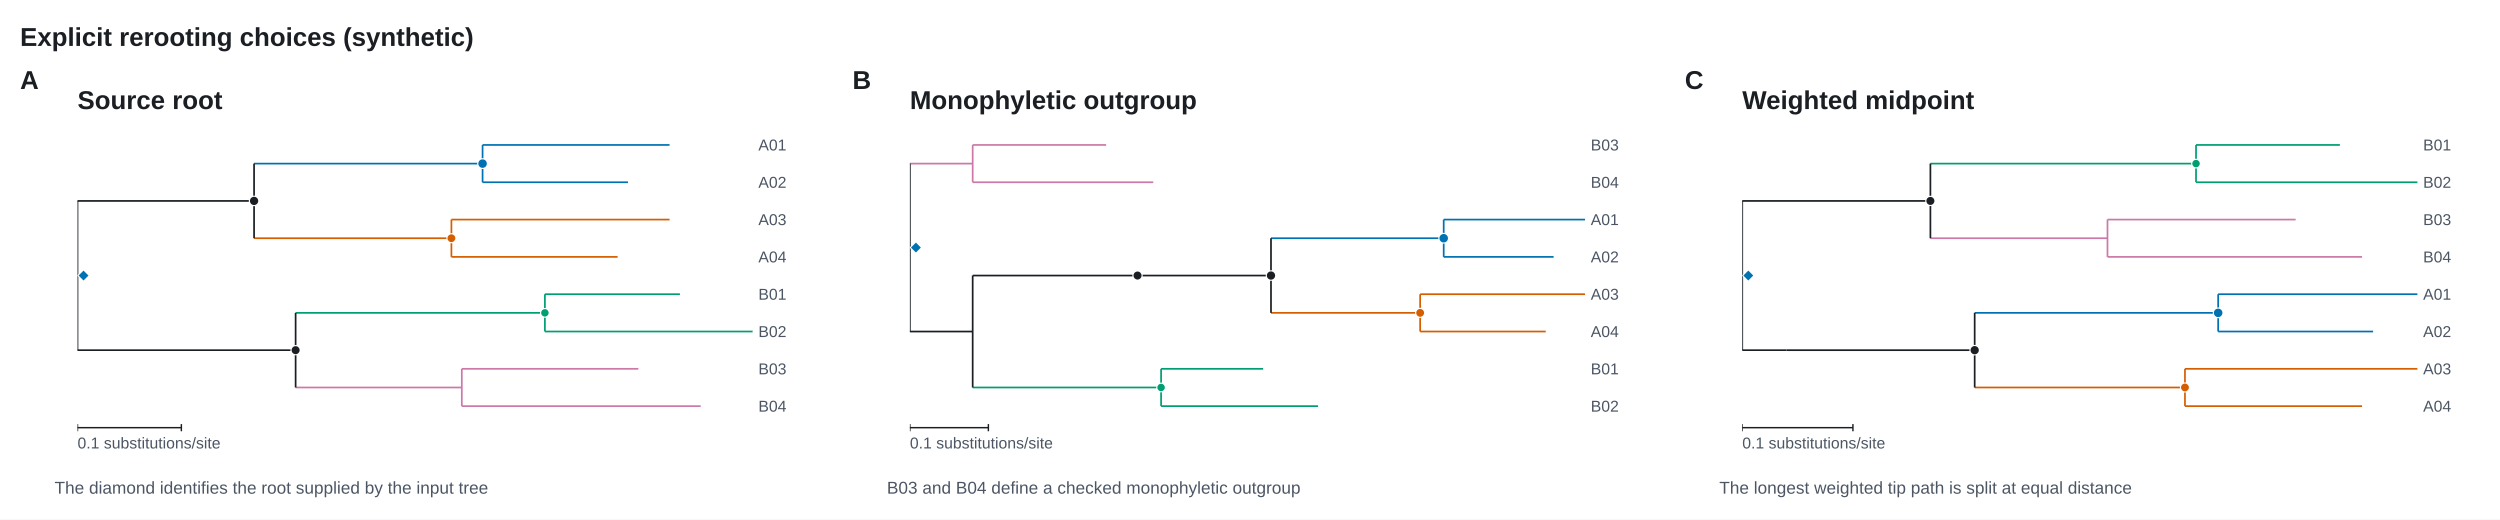
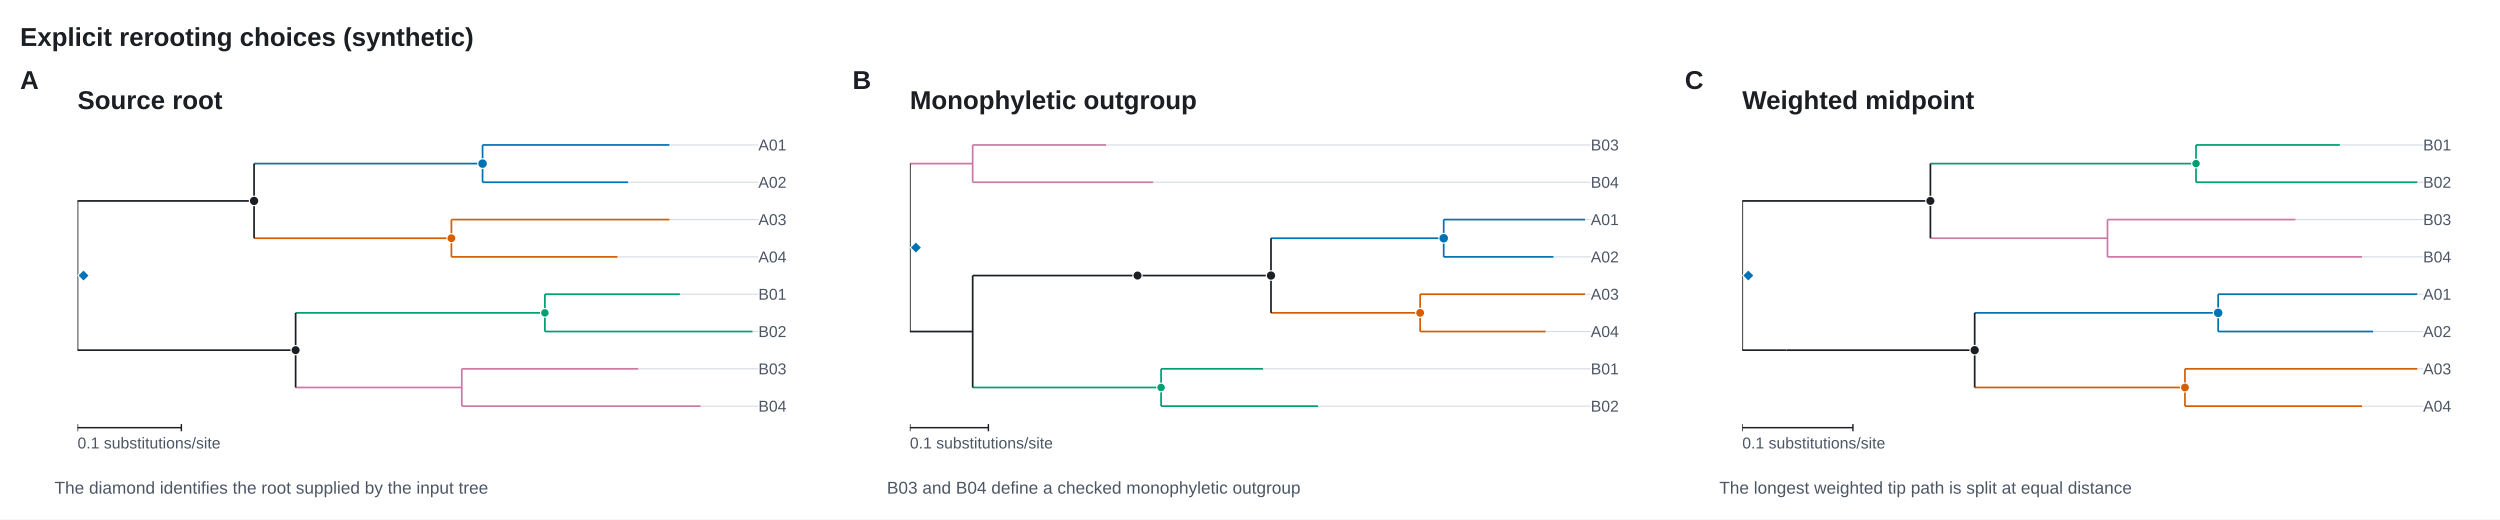
<svg xmlns="http://www.w3.org/2000/svg" width="1742" height="362" viewBox="0 0 1742 362" font-family="Liberation Sans, Arial, Helvetica, sans-serif" role="img" aria-labelledby="karyon-title karyon-desc">
  <rect x="0" y="0" width="1742" height="362" fill="#ffffff" />
  <g transform="translate(38 44) scale(1)">
    <svg width="530" height="288" viewBox="0 0 530 288" font-family="Liberation Sans, Arial, Helvetica, sans-serif">
      <defs>
        <clipPath id="p0-karyon-clip-0">
          <rect x="16" y="44" width="496" height="230" />
        </clipPath>
      </defs>
      <rect x="0" y="0" width="530" height="288" fill="#ffffff" />
      <text x="16" y="32" fill="#1b1f23" font-size="18" text-anchor="start" font-weight="bold">Source root</text>
      <g clip-path="url(#p0-karyon-clip-0)">
        <line x1="16" y1="96" x2="139.036" y2="96" stroke="#1b1f23" stroke-width="1.2" />
        <g>
          <line x1="139.036" y1="70" x2="298.259" y2="70" stroke="#0072b2" stroke-width="1.2" />
        </g>
        <g>
          <line x1="298.259" y1="57" x2="428.532" y2="57" stroke="#0072b2" stroke-width="1.2" />
        </g>
        <g>
          <line x1="298.259" y1="83" x2="399.582" y2="83" stroke="#0072b2" stroke-width="1.2" />
        </g>
        <g>
          <line x1="139.036" y1="122" x2="276.546" y2="122" stroke="#d55e00" stroke-width="1.2" />
        </g>
        <g>
          <line x1="276.546" y1="109" x2="428.532" y2="109" stroke="#d55e00" stroke-width="1.2" />
        </g>
        <g>
          <line x1="276.546" y1="135" x2="392.345" y2="135" stroke="#d55e00" stroke-width="1.2" />
        </g>
        <line x1="16" y1="200" x2="167.985" y2="200" stroke="#1b1f23" stroke-width="1.2" />
        <g>
          <line x1="167.985" y1="174" x2="341.683" y2="174" stroke="#009e73" stroke-width="1.2" />
        </g>
        <g>
          <line x1="341.683" y1="161" x2="435.769" y2="161" stroke="#009e73" stroke-width="1.2" />
        </g>
        <g>
          <line x1="341.683" y1="187" x2="486.431" y2="187" stroke="#009e73" stroke-width="1.2" />
        </g>
        <g>
          <line x1="167.985" y1="226" x2="283.784" y2="226" stroke="#cc79a7" stroke-width="1.2" />
        </g>
        <g>
          <line x1="283.784" y1="213" x2="406.82" y2="213" stroke="#cc79a7" stroke-width="1.2" />
        </g>
        <g>
          <line x1="283.784" y1="239" x2="450.244" y2="239" stroke="#cc79a7" stroke-width="1.2" />
        </g>
        <line x1="16" y1="96" x2="16" y2="200" stroke="#1b1f23" stroke-width="1.2" />
        <g>
          <line x1="139.036" y1="70" x2="139.036" y2="122" stroke="#1b1f23" stroke-width="1.2" />
        </g>
        <g>
          <circle cx="139.036" cy="96" r="3.685" fill="#ffffff" />
          <circle cx="139.036" cy="96" r="2.885" fill="#1b1f23" />
        </g>
        <g>
          <line x1="298.259" y1="57" x2="298.259" y2="83" stroke="#0072b2" stroke-width="1.2" />
        </g>
        <g>
          <circle cx="298.259" cy="70" r="3.767" fill="#ffffff" />
          <circle cx="298.259" cy="70" r="2.967" fill="#0072b2" />
        </g>
        <g>
          <line x1="276.546" y1="109" x2="276.546" y2="135" stroke="#d55e00" stroke-width="1.2" />
        </g>
        <g>
          <circle cx="276.546" cy="122" r="3.536" fill="#ffffff" />
          <circle cx="276.546" cy="122" r="2.736" fill="#d55e00" />
        </g>
        <g>
          <line x1="167.985" y1="174" x2="167.985" y2="226" stroke="#1b1f23" stroke-width="1.2" />
        </g>
        <g>
          <circle cx="167.985" cy="200" r="3.602" fill="#ffffff" />
          <circle cx="167.985" cy="200" r="2.802" fill="#1b1f23" />
        </g>
        <g>
          <line x1="341.683" y1="161" x2="341.683" y2="187" stroke="#009e73" stroke-width="1.2" />
        </g>
        <g>
          <circle cx="341.683" cy="174" r="3.404" fill="#ffffff" />
          <circle cx="341.683" cy="174" r="2.604" fill="#009e73" />
        </g>
        <g>
          <line x1="283.784" y1="213" x2="283.784" y2="239" stroke="#cc79a7" stroke-width="1.2" />
        </g>
        <g>
          <polygon points="20.2,143.55 24.65,148 20.2,152.45 15.75,148" fill="#ffffff" />
          <polygon points="20.2,144.55 23.65,148 20.2,151.45 16.75,148" fill="#0072b2" />
        </g>
+         <line x1="428.532" y1="57" x2="490.431" y2="57" stroke="#d7dce2" stroke-width="0.8" />
        <text x="490.431" y="60.85" fill="#4b5563" font-size="11" text-anchor="start">A01</text>
+         <line x1="399.582" y1="83" x2="490.431" y2="83" stroke="#d7dce2" stroke-width="0.8" />
        <text x="490.431" y="86.85" fill="#4b5563" font-size="11" text-anchor="start">A02</text>
+         <line x1="428.532" y1="109" x2="490.431" y2="109" stroke="#d7dce2" stroke-width="0.8" />
        <text x="490.431" y="112.85" fill="#4b5563" font-size="11" text-anchor="start">A03</text>
+         <line x1="392.345" y1="135" x2="490.431" y2="135" stroke="#d7dce2" stroke-width="0.8" />
        <text x="490.431" y="138.85" fill="#4b5563" font-size="11" text-anchor="start">A04</text>
+         <line x1="435.769" y1="161" x2="490.431" y2="161" stroke="#d7dce2" stroke-width="0.8" />
        <text x="490.431" y="164.85" fill="#4b5563" font-size="11" text-anchor="start">B01</text>
+         <line x1="486.431" y1="187" x2="490.431" y2="187" stroke="#d7dce2" stroke-width="0.8" />
        <text x="490.431" y="190.85" fill="#4b5563" font-size="11" text-anchor="start">B02</text>
+         <line x1="406.82" y1="213" x2="490.431" y2="213" stroke="#d7dce2" stroke-width="0.8" />
        <text x="490.431" y="216.85" fill="#4b5563" font-size="11" text-anchor="start">B03</text>
+         <line x1="450.244" y1="239" x2="490.431" y2="239" stroke="#d7dce2" stroke-width="0.8" />
        <text x="490.431" y="242.85" fill="#4b5563" font-size="11" text-anchor="start">B04</text>
        <g>
          <line x1="16" y1="254" x2="88.374" y2="254" stroke="#1b1f23" stroke-width="1" />
          <line x1="16" y1="251.5" x2="16" y2="256.5" stroke="#1b1f23" stroke-width="1" />
          <line x1="88.374" y1="251.5" x2="88.374" y2="256.5" stroke="#1b1f23" stroke-width="1" />
          <text x="16" y="268.5" fill="#4b5563" font-size="11" text-anchor="start">0.1 substitutions/site</text>
        </g>
      </g>
    </svg>
  </g>
  <g transform="translate(618 44) scale(1)">
    <svg width="530" height="288" viewBox="0 0 530 288" font-family="Liberation Sans, Arial, Helvetica, sans-serif">
      <defs>
        <clipPath id="p1-karyon-clip-0">
          <rect x="16" y="44" width="496" height="230" />
        </clipPath>
      </defs>
      <rect x="0" y="0" width="530" height="288" fill="#ffffff" />
      <text x="16" y="32" fill="#1b1f23" font-size="18" text-anchor="start" font-weight="bold">Monophyletic outgroup</text>
      <g clip-path="url(#p1-karyon-clip-0)">
        <line x1="59.761" y1="148" x2="174.634" y2="148" stroke="#1b1f23" stroke-width="1.2" />
        <line x1="174.634" y1="148" x2="267.626" y2="148" stroke="#1b1f23" stroke-width="1.2" />
        <g>
          <line x1="267.626" y1="122" x2="387.969" y2="122" stroke="#0072b2" stroke-width="1.2" />
        </g>
        <g>
          <line x1="387.969" y1="109" x2="486.431" y2="109" stroke="#0072b2" stroke-width="1.2" />
        </g>
        <g>
          <line x1="387.969" y1="135" x2="464.55" y2="135" stroke="#0072b2" stroke-width="1.2" />
        </g>
        <g>
          <line x1="267.626" y1="174" x2="371.558" y2="174" stroke="#d55e00" stroke-width="1.2" />
        </g>
        <g>
          <line x1="371.558" y1="161" x2="486.431" y2="161" stroke="#d55e00" stroke-width="1.2" />
        </g>
        <g>
          <line x1="371.558" y1="187" x2="459.08" y2="187" stroke="#d55e00" stroke-width="1.2" />
        </g>
        <line x1="16" y1="187" x2="59.761" y2="187" stroke="#1b1f23" stroke-width="1.2" />
        <g>
          <line x1="59.761" y1="226" x2="191.044" y2="226" stroke="#009e73" stroke-width="1.2" />
        </g>
        <g>
          <line x1="191.044" y1="213" x2="262.156" y2="213" stroke="#009e73" stroke-width="1.2" />
        </g>
        <g>
          <line x1="191.044" y1="239" x2="300.447" y2="239" stroke="#009e73" stroke-width="1.2" />
        </g>
        <g>
          <line x1="16" y1="70" x2="59.761" y2="70" stroke="#cc79a7" stroke-width="1.2" />
        </g>
        <g>
          <line x1="59.761" y1="57" x2="152.753" y2="57" stroke="#cc79a7" stroke-width="1.2" />
        </g>
        <g>
          <line x1="59.761" y1="83" x2="185.574" y2="83" stroke="#cc79a7" stroke-width="1.2" />
        </g>
        <g>
          <line x1="174.634" y1="148" x2="174.634" y2="148" stroke="#1b1f23" stroke-width="1.2" />
        </g>
        <g>
          <circle cx="174.634" cy="148" r="3.602" fill="#ffffff" />
          <circle cx="174.634" cy="148" r="2.802" fill="#1b1f23" />
        </g>
        <g>
          <line x1="267.626" y1="122" x2="267.626" y2="174" stroke="#1b1f23" stroke-width="1.2" />
        </g>
        <g>
          <circle cx="267.626" cy="148" r="3.685" fill="#ffffff" />
          <circle cx="267.626" cy="148" r="2.885" fill="#1b1f23" />
        </g>
        <g>
          <line x1="387.969" y1="109" x2="387.969" y2="135" stroke="#0072b2" stroke-width="1.2" />
        </g>
        <g>
          <circle cx="387.969" cy="122" r="3.767" fill="#ffffff" />
          <circle cx="387.969" cy="122" r="2.967" fill="#0072b2" />
        </g>
        <g>
          <line x1="371.558" y1="161" x2="371.558" y2="187" stroke="#d55e00" stroke-width="1.2" />
        </g>
        <g>
          <circle cx="371.558" cy="174" r="3.536" fill="#ffffff" />
          <circle cx="371.558" cy="174" r="2.736" fill="#d55e00" />
        </g>
        <line x1="59.761" y1="148" x2="59.761" y2="226" stroke="#1b1f23" stroke-width="1.2" />
        <g>
          <line x1="191.044" y1="213" x2="191.044" y2="239" stroke="#009e73" stroke-width="1.2" />
        </g>
        <g>
          <circle cx="191.044" cy="226" r="3.404" fill="#ffffff" />
          <circle cx="191.044" cy="226" r="2.604" fill="#009e73" />
        </g>
        <g>
          <line x1="59.761" y1="57" x2="59.761" y2="83" stroke="#cc79a7" stroke-width="1.2" />
        </g>
        <line x1="16" y1="70" x2="16" y2="187" stroke="#1b1f23" stroke-width="1.2" />
        <g>
          <polygon points="20.2,124.05 24.65,128.5 20.2,132.95 15.75,128.5" fill="#ffffff" />
          <polygon points="20.2,125.05 23.65,128.5 20.2,131.95 16.75,128.5" fill="#0072b2" />
        </g>
+         <line x1="152.753" y1="57" x2="490.431" y2="57" stroke="#d7dce2" stroke-width="0.8" />
        <text x="490.431" y="60.85" fill="#4b5563" font-size="11" text-anchor="start">B03</text>
+         <line x1="185.574" y1="83" x2="490.431" y2="83" stroke="#d7dce2" stroke-width="0.8" />
        <text x="490.431" y="86.85" fill="#4b5563" font-size="11" text-anchor="start">B04</text>
+         <line x1="486.431" y1="109" x2="490.431" y2="109" stroke="#d7dce2" stroke-width="0.8" />
        <text x="490.431" y="112.85" fill="#4b5563" font-size="11" text-anchor="start">A01</text>
+         <line x1="464.55" y1="135" x2="490.431" y2="135" stroke="#d7dce2" stroke-width="0.8" />
        <text x="490.431" y="138.85" fill="#4b5563" font-size="11" text-anchor="start">A02</text>
+         <line x1="486.431" y1="161" x2="490.431" y2="161" stroke="#d7dce2" stroke-width="0.8" />
        <text x="490.431" y="164.85" fill="#4b5563" font-size="11" text-anchor="start">A03</text>
+         <line x1="459.08" y1="187" x2="490.431" y2="187" stroke="#d7dce2" stroke-width="0.8" />
        <text x="490.431" y="190.85" fill="#4b5563" font-size="11" text-anchor="start">A04</text>
+         <line x1="262.156" y1="213" x2="490.431" y2="213" stroke="#d7dce2" stroke-width="0.8" />
        <text x="490.431" y="216.85" fill="#4b5563" font-size="11" text-anchor="start">B01</text>
+         <line x1="300.447" y1="239" x2="490.431" y2="239" stroke="#d7dce2" stroke-width="0.8" />
        <text x="490.431" y="242.85" fill="#4b5563" font-size="11" text-anchor="start">B02</text>
        <g>
          <line x1="16" y1="254" x2="70.701" y2="254" stroke="#1b1f23" stroke-width="1" />
          <line x1="16" y1="251.5" x2="16" y2="256.5" stroke="#1b1f23" stroke-width="1" />
          <line x1="70.701" y1="251.5" x2="70.701" y2="256.5" stroke="#1b1f23" stroke-width="1" />
          <text x="16" y="268.5" fill="#4b5563" font-size="11" text-anchor="start">0.1 substitutions/site</text>
        </g>
      </g>
    </svg>
  </g>
  <g transform="translate(1198 44) scale(1)">
    <svg width="530" height="288" viewBox="0 0 530 288" font-family="Liberation Sans, Arial, Helvetica, sans-serif">
      <defs>
        <clipPath id="p2-karyon-clip-0">
          <rect x="16" y="44" width="496" height="230" />
        </clipPath>
      </defs>
      <rect x="0" y="0" width="530" height="288" fill="#ffffff" />
      <text x="16" y="32" fill="#1b1f23" font-size="18" text-anchor="start" font-weight="bold">Weighted midpoint</text>
      <g clip-path="url(#p2-karyon-clip-0)">
        <line x1="16" y1="200" x2="46.848" y2="200" stroke="#1b1f23" stroke-width="1.2" />
        <line x1="46.848" y1="200" x2="177.952" y2="200" stroke="#1b1f23" stroke-width="1.2" />
        <g>
          <line x1="177.952" y1="174" x2="347.615" y2="174" stroke="#0072b2" stroke-width="1.2" />
        </g>
        <g>
          <line x1="347.615" y1="161" x2="486.431" y2="161" stroke="#0072b2" stroke-width="1.2" />
        </g>
        <g>
          <line x1="347.615" y1="187" x2="455.583" y2="187" stroke="#0072b2" stroke-width="1.2" />
        </g>
        <g>
          <line x1="177.952" y1="226" x2="324.479" y2="226" stroke="#d55e00" stroke-width="1.2" />
        </g>
        <g>
          <line x1="324.479" y1="213" x2="486.431" y2="213" stroke="#d55e00" stroke-width="1.2" />
        </g>
        <g>
          <line x1="324.479" y1="239" x2="447.871" y2="239" stroke="#d55e00" stroke-width="1.2" />
        </g>
        <line x1="16" y1="96" x2="147.104" y2="96" stroke="#1b1f23" stroke-width="1.2" />
        <g>
          <line x1="147.104" y1="70" x2="332.191" y2="70" stroke="#009e73" stroke-width="1.2" />
        </g>
        <g>
          <line x1="332.191" y1="57" x2="432.447" y2="57" stroke="#009e73" stroke-width="1.2" />
        </g>
        <g>
          <line x1="332.191" y1="83" x2="486.431" y2="83" stroke="#009e73" stroke-width="1.2" />
        </g>
        <g>
          <line x1="147.104" y1="122" x2="270.495" y2="122" stroke="#cc79a7" stroke-width="1.2" />
        </g>
        <g>
          <line x1="270.495" y1="109" x2="401.599" y2="109" stroke="#cc79a7" stroke-width="1.2" />
        </g>
        <g>
          <line x1="270.495" y1="135" x2="447.871" y2="135" stroke="#cc79a7" stroke-width="1.2" />
        </g>
        <line x1="46.848" y1="200" x2="46.848" y2="200" stroke="#1b1f23" stroke-width="1.2" />
        <g>
          <line x1="177.952" y1="174" x2="177.952" y2="226" stroke="#1b1f23" stroke-width="1.2" />
        </g>
        <g>
          <circle cx="177.952" cy="200" r="3.685" fill="#ffffff" />
          <circle cx="177.952" cy="200" r="2.885" fill="#1b1f23" />
        </g>
        <g>
          <line x1="347.615" y1="161" x2="347.615" y2="187" stroke="#0072b2" stroke-width="1.2" />
        </g>
        <g>
          <circle cx="347.615" cy="174" r="3.767" fill="#ffffff" />
          <circle cx="347.615" cy="174" r="2.967" fill="#0072b2" />
        </g>
        <g>
          <line x1="324.479" y1="213" x2="324.479" y2="239" stroke="#d55e00" stroke-width="1.2" />
        </g>
        <g>
          <circle cx="324.479" cy="226" r="3.536" fill="#ffffff" />
          <circle cx="324.479" cy="226" r="2.736" fill="#d55e00" />
        </g>
        <g>
          <line x1="147.104" y1="70" x2="147.104" y2="122" stroke="#1b1f23" stroke-width="1.2" />
        </g>
        <g>
          <circle cx="147.104" cy="96" r="3.602" fill="#ffffff" />
          <circle cx="147.104" cy="96" r="2.802" fill="#1b1f23" />
        </g>
        <g>
          <line x1="332.191" y1="57" x2="332.191" y2="83" stroke="#009e73" stroke-width="1.2" />
        </g>
        <g>
          <circle cx="332.191" cy="70" r="3.404" fill="#ffffff" />
          <circle cx="332.191" cy="70" r="2.604" fill="#009e73" />
        </g>
        <g>
          <line x1="270.495" y1="109" x2="270.495" y2="135" stroke="#cc79a7" stroke-width="1.2" />
        </g>
        <line x1="16" y1="96" x2="16" y2="200" stroke="#1b1f23" stroke-width="1.2" />
        <g>
          <polygon points="20.2,143.55 24.65,148 20.2,152.45 15.75,148" fill="#ffffff" />
          <polygon points="20.2,144.55 23.65,148 20.2,151.45 16.75,148" fill="#0072b2" />
        </g>
+         <line x1="432.447" y1="57" x2="490.431" y2="57" stroke="#d7dce2" stroke-width="0.8" />
        <text x="490.431" y="60.85" fill="#4b5563" font-size="11" text-anchor="start">B01</text>
+         <line x1="486.431" y1="83" x2="490.431" y2="83" stroke="#d7dce2" stroke-width="0.8" />
        <text x="490.431" y="86.85" fill="#4b5563" font-size="11" text-anchor="start">B02</text>
+         <line x1="401.599" y1="109" x2="490.431" y2="109" stroke="#d7dce2" stroke-width="0.8" />
        <text x="490.431" y="112.85" fill="#4b5563" font-size="11" text-anchor="start">B03</text>
+         <line x1="447.871" y1="135" x2="490.431" y2="135" stroke="#d7dce2" stroke-width="0.8" />
        <text x="490.431" y="138.85" fill="#4b5563" font-size="11" text-anchor="start">B04</text>
+         <line x1="486.431" y1="161" x2="490.431" y2="161" stroke="#d7dce2" stroke-width="0.8" />
        <text x="490.431" y="164.85" fill="#4b5563" font-size="11" text-anchor="start">A01</text>
+         <line x1="455.583" y1="187" x2="490.431" y2="187" stroke="#d7dce2" stroke-width="0.8" />
        <text x="490.431" y="190.85" fill="#4b5563" font-size="11" text-anchor="start">A02</text>
+         <line x1="486.431" y1="213" x2="490.431" y2="213" stroke="#d7dce2" stroke-width="0.8" />
        <text x="490.431" y="216.85" fill="#4b5563" font-size="11" text-anchor="start">A03</text>
+         <line x1="447.871" y1="239" x2="490.431" y2="239" stroke="#d7dce2" stroke-width="0.8" />
        <text x="490.431" y="242.85" fill="#4b5563" font-size="11" text-anchor="start">A04</text>
        <g>
          <line x1="16" y1="254" x2="93.12" y2="254" stroke="#1b1f23" stroke-width="1" />
          <line x1="16" y1="251.5" x2="16" y2="256.5" stroke="#1b1f23" stroke-width="1" />
          <line x1="93.12" y1="251.5" x2="93.12" y2="256.5" stroke="#1b1f23" stroke-width="1" />
          <text x="16" y="268.5" fill="#4b5563" font-size="11" text-anchor="start">0.1 substitutions/site</text>
        </g>
      </g>
    </svg>
  </g>
  <text x="14" y="32" fill="#1b1f23" font-size="18" text-anchor="start" font-weight="bold">Explicit rerooting choices (synthetic)</text>
  <text x="14" y="62" fill="#1b1f23" font-size="18" text-anchor="start" font-weight="bold">A</text>
  <text x="38" y="344" fill="#4b5563" font-size="12" text-anchor="start">The diamond identifies the root supplied by the input tree</text>
  <text x="594" y="62" fill="#1b1f23" font-size="18" text-anchor="start" font-weight="bold">B</text>
  <text x="618" y="344" fill="#4b5563" font-size="12" text-anchor="start">B03 and B04 define a checked monophyletic outgroup</text>
  <text x="1174" y="62" fill="#1b1f23" font-size="18" text-anchor="start" font-weight="bold">C</text>
  <text x="1198" y="344" fill="#4b5563" font-size="12" text-anchor="start">The longest weighted tip path is split at equal distance</text>
</svg>
